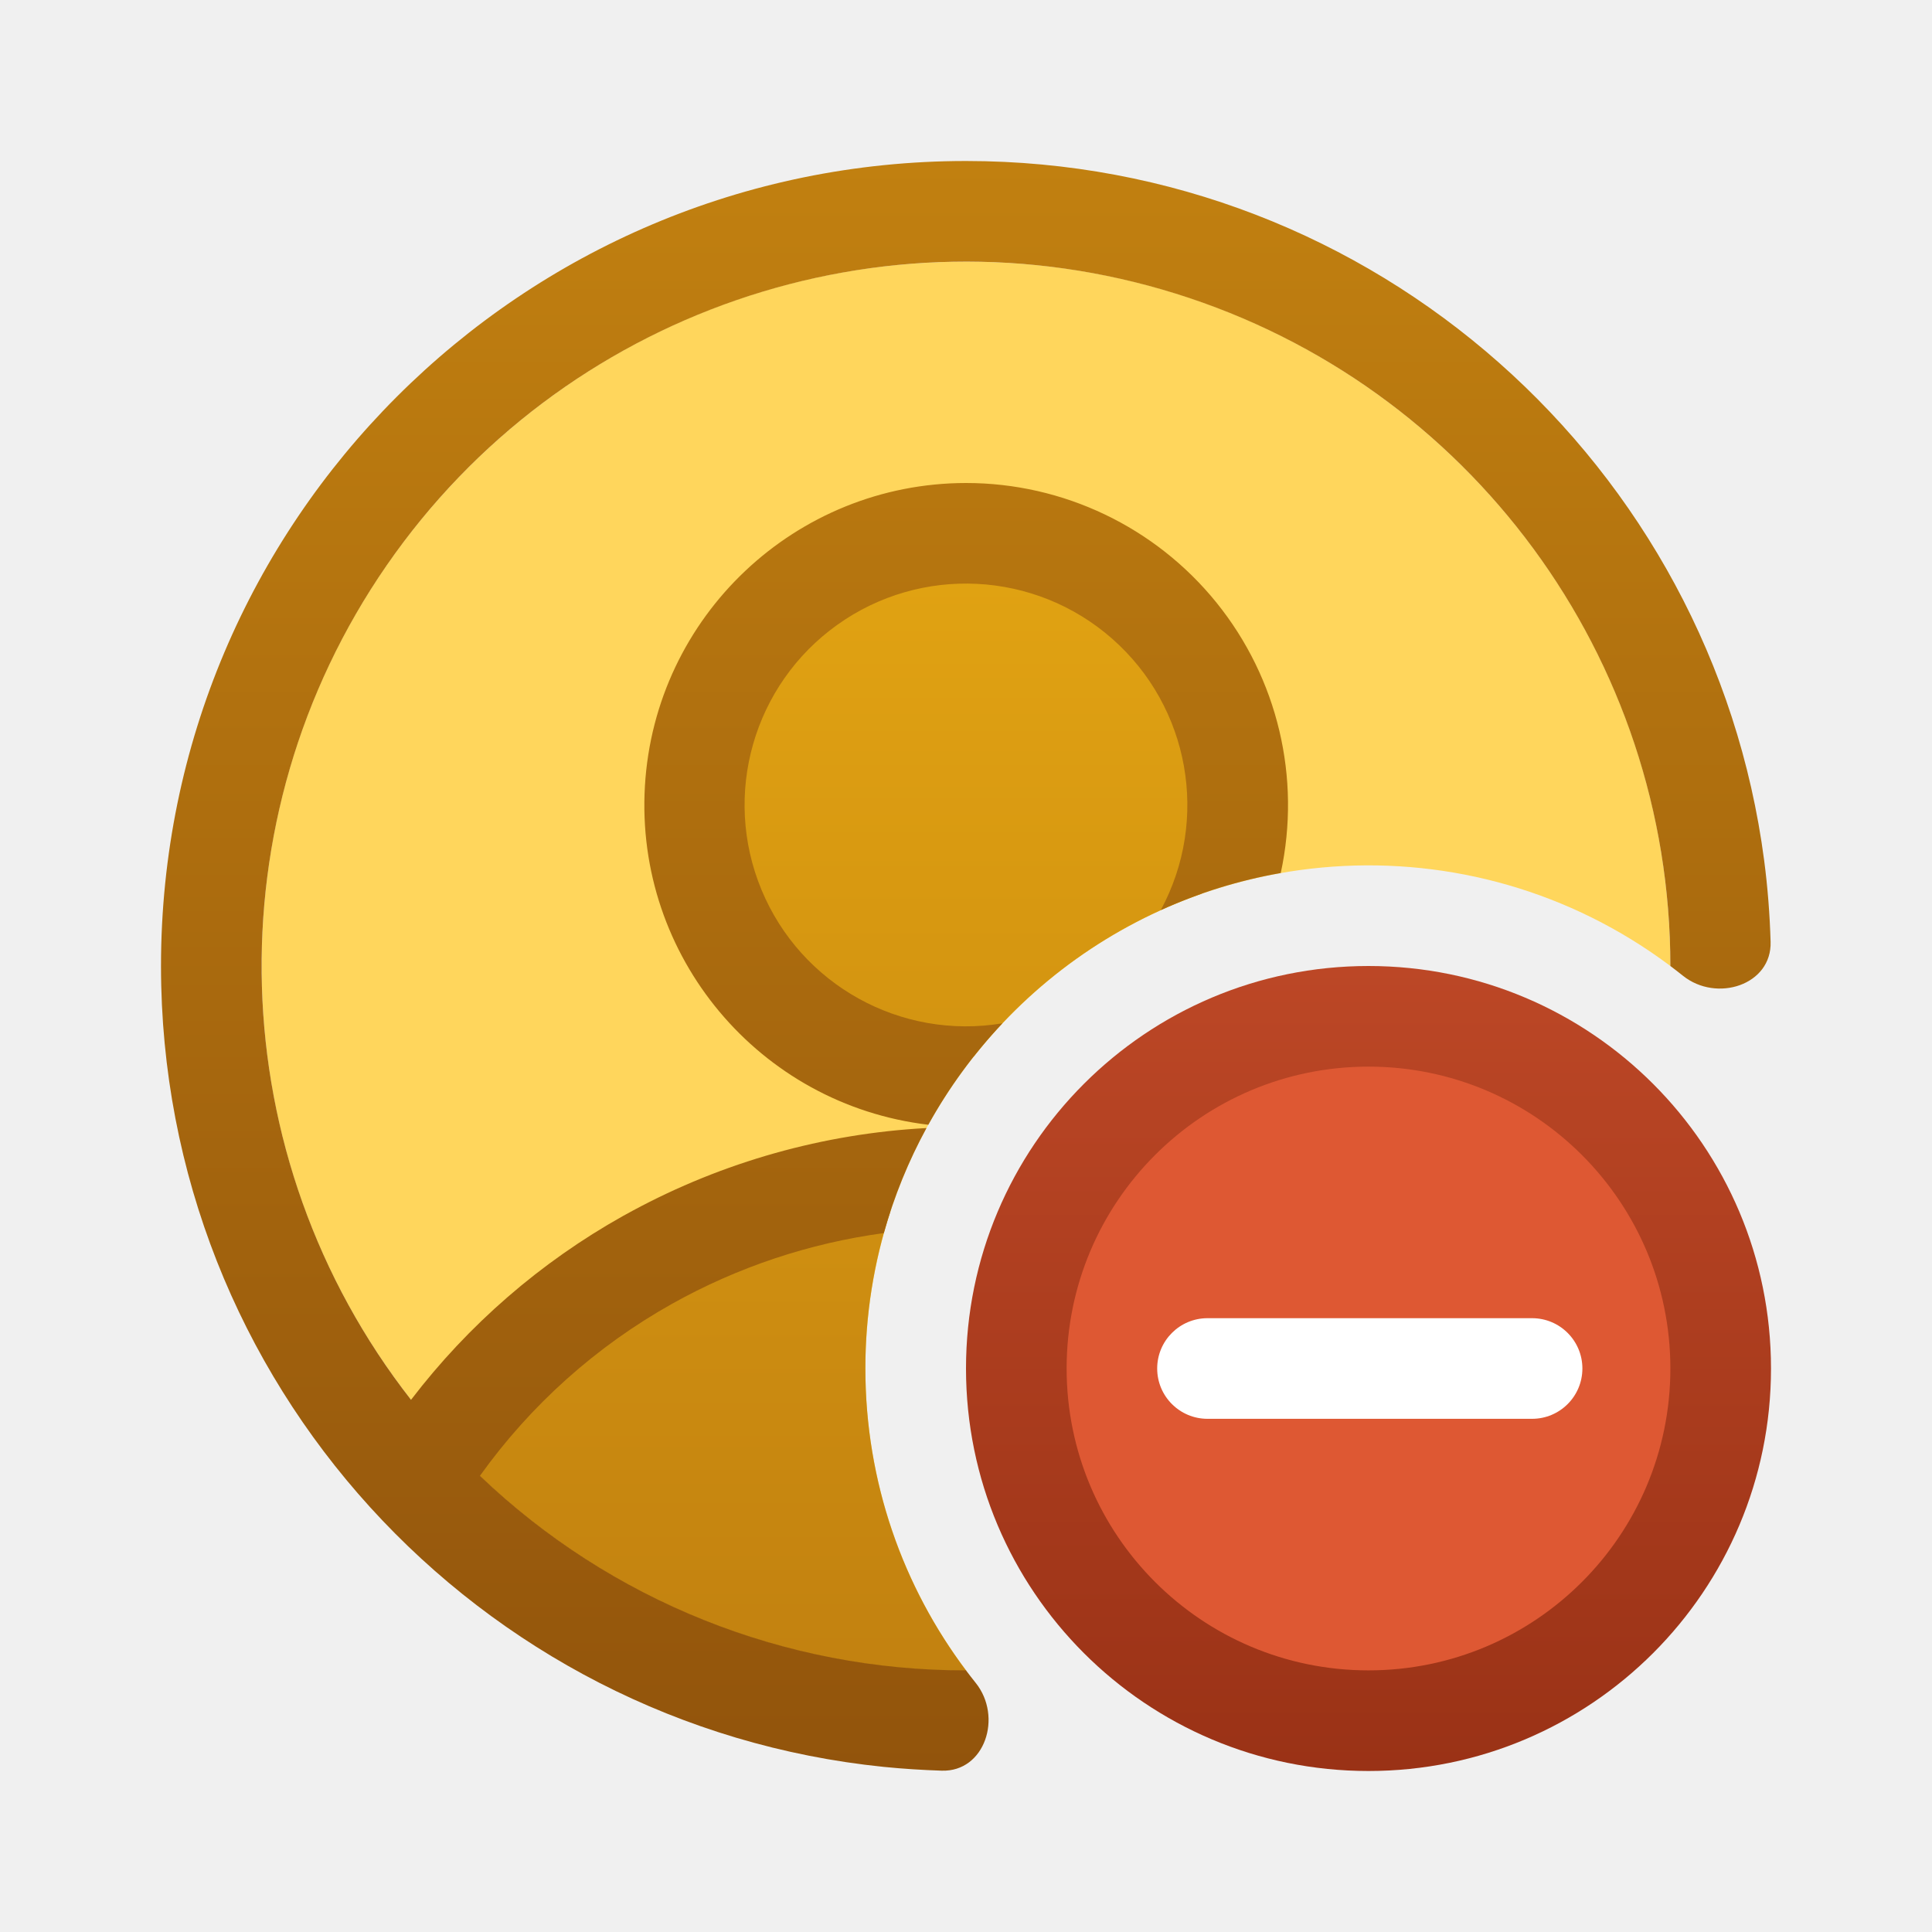
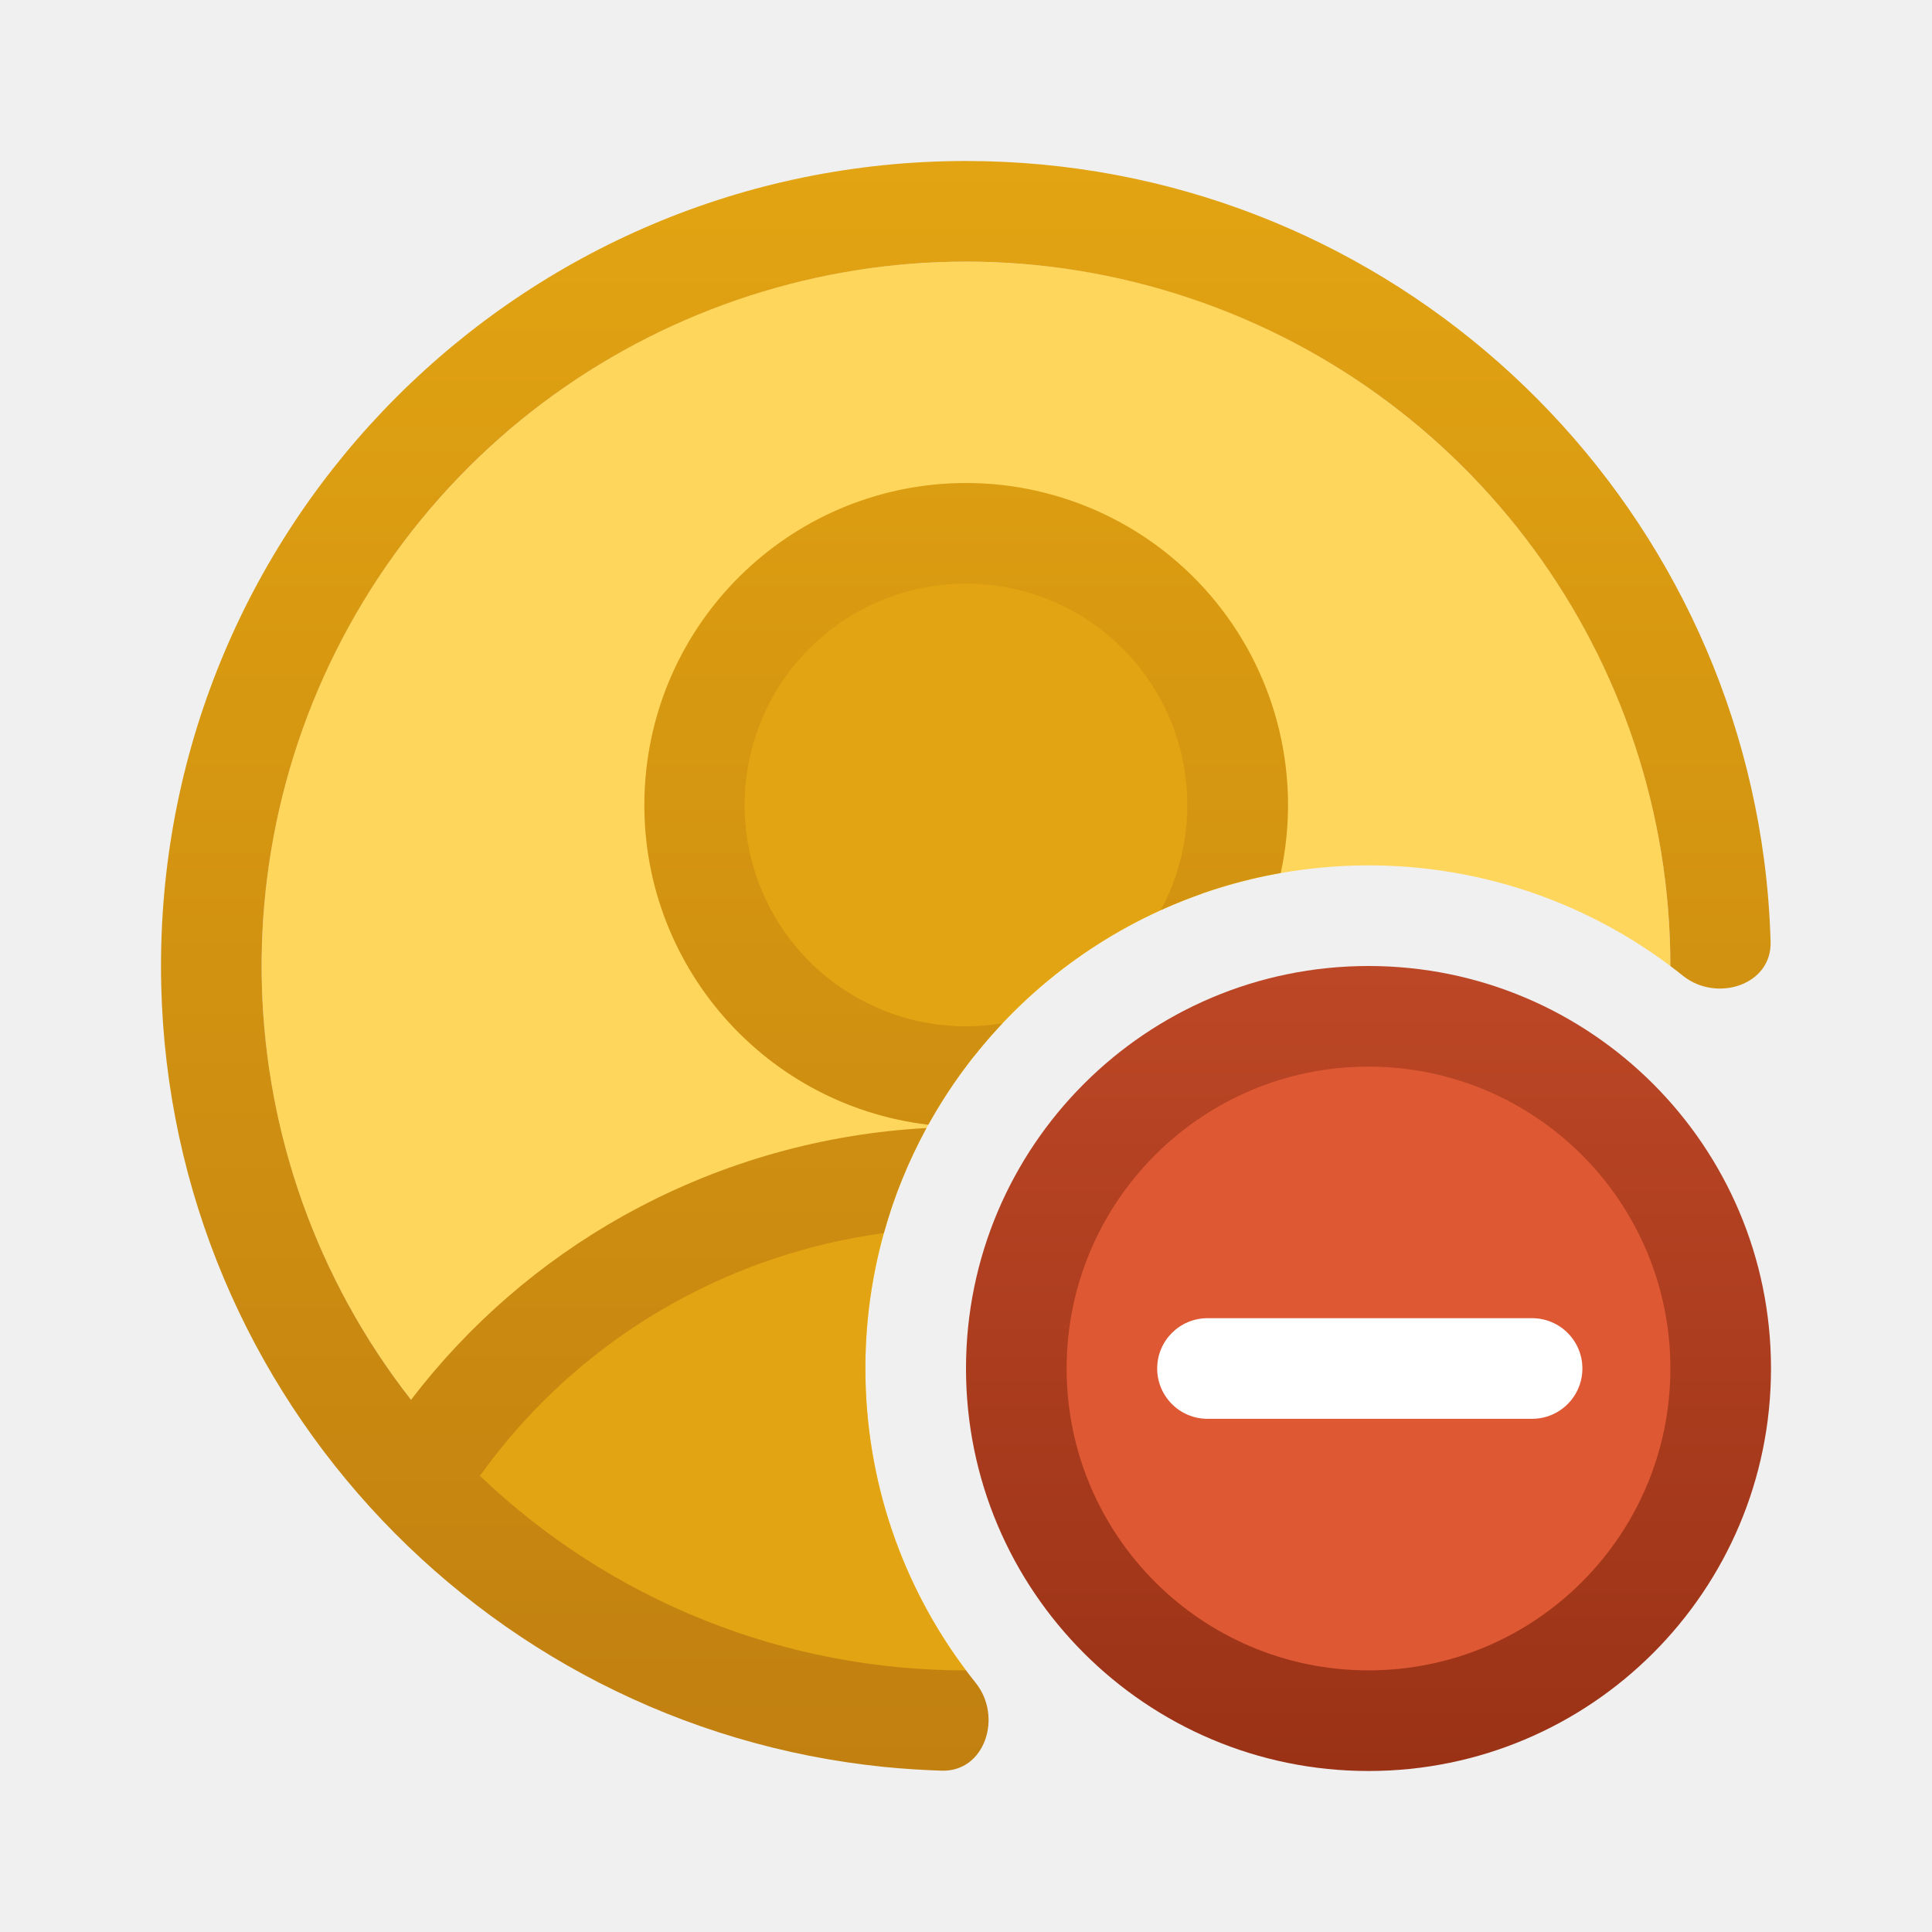
<svg xmlns="http://www.w3.org/2000/svg" fill="none" viewBox="0 0 24 24">
  <path fill="#FFD65C" d="M12 3.25A8.75 8.75 0 0 1 20.75 12 6.25 6.25 0 0 0 12 20.75a8.75 8.75 0 0 1 0-17.5Z" />
-   <path fill="url(#Identity-Blocked-PIR-Color-24_svg__a)" d="M11.058 15.056A6.245 6.245 0 0 0 10.75 17c0 1.41.467 2.711 1.255 3.757H12a8.724 8.724 0 0 1-6.216-2.592c1.182-1.674 3.08-2.845 5.274-3.109ZM12 6.875a3.125 3.125 0 0 1 2.925 4.228 6.262 6.262 0 0 0-2.828 2.02A3.125 3.125 0 1 1 12 6.875Z" />
-   <path fill="url(#Identity-Blocked-PIR-Color-24_svg__b)" d="M12 2c5.078 0 9.272 3.785 9.915 8.688.044.335.07.673.08 1.011.017.537-.67.758-1.089.422A6.593 6.593 0 0 0 20.75 12a8.75 8.75 0 1 0-15.644 5.389 8.606 8.606 0 0 1 2.632-2.283l.119-.065a8.673 8.673 0 0 1 3.652-1.028c-.223.41-.402.846-.53 1.305a7.417 7.417 0 0 0-2.63.878 7.353 7.353 0 0 0-2.387 2.137A8.72 8.72 0 0 0 12 20.75c.04.053.08.105.121.156.336.42.115 1.106-.422 1.09-.24-.008-.48-.023-.72-.047C5.936 21.436 2 17.178 2 12 2 6.477 6.477 2 12 2Zm0 4a4 4 0 0 1 3.91 4.845 6.204 6.204 0 0 0-1.49.46 2.75 2.75 0 1 0-1.968 1.407 6.274 6.274 0 0 0-.92 1.26A4 4 0 0 1 12 6Z" />
+   <path fill="#E2A412" d="M11.058 15.056A6.245 6.245 0 0 0 10.75 17c0 1.41.467 2.711 1.255 3.757H12a8.724 8.724 0 0 1-6.216-2.592c1.182-1.674 3.08-2.845 5.274-3.109ZM12 6.875a3.125 3.125 0 0 1 2.925 4.228 6.262 6.262 0 0 0-2.828 2.02A3.125 3.125 0 1 1 12 6.875Z" />
+   <path fill="url(#Identity-Blocked-PIR-Color-24_svg__a)" d="M12 2c5.078 0 9.272 3.785 9.915 8.688.044.335.07.673.08 1.011.017.537-.67.758-1.089.422A6.593 6.593 0 0 0 20.75 12a8.75 8.75 0 1 0-15.644 5.389 8.606 8.606 0 0 1 2.632-2.283l.119-.065a8.673 8.673 0 0 1 3.652-1.028c-.223.41-.402.846-.53 1.305a7.417 7.417 0 0 0-2.63.878 7.353 7.353 0 0 0-2.387 2.137A8.72 8.72 0 0 0 12 20.75c.04.053.08.105.121.156.336.42.115 1.106-.422 1.09-.24-.008-.48-.023-.72-.047C5.936 21.436 2 17.178 2 12 2 6.477 6.477 2 12 2Zm0 4a4 4 0 0 1 3.91 4.845 6.204 6.204 0 0 0-1.49.46 2.75 2.75 0 1 0-1.968 1.407 6.274 6.274 0 0 0-.92 1.26A4 4 0 0 1 12 6Z" />
  <path fill="#DE5833" d="M21.375 17a4.375 4.375 0 1 1-8.75 0 4.375 4.375 0 0 1 8.75 0Z" />
  <path fill="#fff" d="M19 16.375h.032a.625.625 0 0 1 0 1.25H15a.625.625 0 1 1 0-1.25h4Z" />
-   <path fill="url(#Identity-Blocked-PIR-Color-24_svg__c)" d="M17 12a5 5 0 1 1 0 10 5 5 0 0 1 0-10Zm0 1.25a3.75 3.75 0 1 0 0 7.5 3.75 3.75 0 0 0 0-7.5Z" />
+   <path fill="url(#Identity-Blocked-PIR-Color-24_svg__b)" d="M17 12a5 5 0 1 1 0 10 5 5 0 0 1 0-10Zm0 1.25a3.75 3.75 0 1 0 0 7.5 3.75 3.75 0 0 0 0-7.5Z" />
  <defs>
-     <linearGradient id="Identity-Blocked-PIR-Color-24_svg__a" x1="12" x2="12" y1="6.375" y2="21.382" gradientUnits="userSpaceOnUse">
+     <linearGradient id="Identity-Blocked-PIR-Color-24_svg__a" x1="12" x2="12" y1="2" y2="22" gradientUnits="userSpaceOnUse">
      <stop stop-color="#E2A412" />
      <stop offset="1" stop-color="#C18010" />
    </linearGradient>
-     <linearGradient id="Identity-Blocked-PIR-Color-24_svg__b" x1="12" x2="12" y1="2" y2="22" gradientUnits="userSpaceOnUse">
-       <stop stop-color="#C18010" />
-       <stop offset="1" stop-color="#92540C" />
-     </linearGradient>
-     <linearGradient id="Identity-Blocked-PIR-Color-24_svg__c" x1="17" x2="17" y1="12" y2="22" gradientUnits="userSpaceOnUse">
+     <linearGradient id="Identity-Blocked-PIR-Color-24_svg__b" x1="17" x2="17" y1="12" y2="22" gradientUnits="userSpaceOnUse">
      <stop stop-color="#BC4726" />
      <stop offset="1" stop-color="#9A3216" />
    </linearGradient>
  </defs>
</svg>
